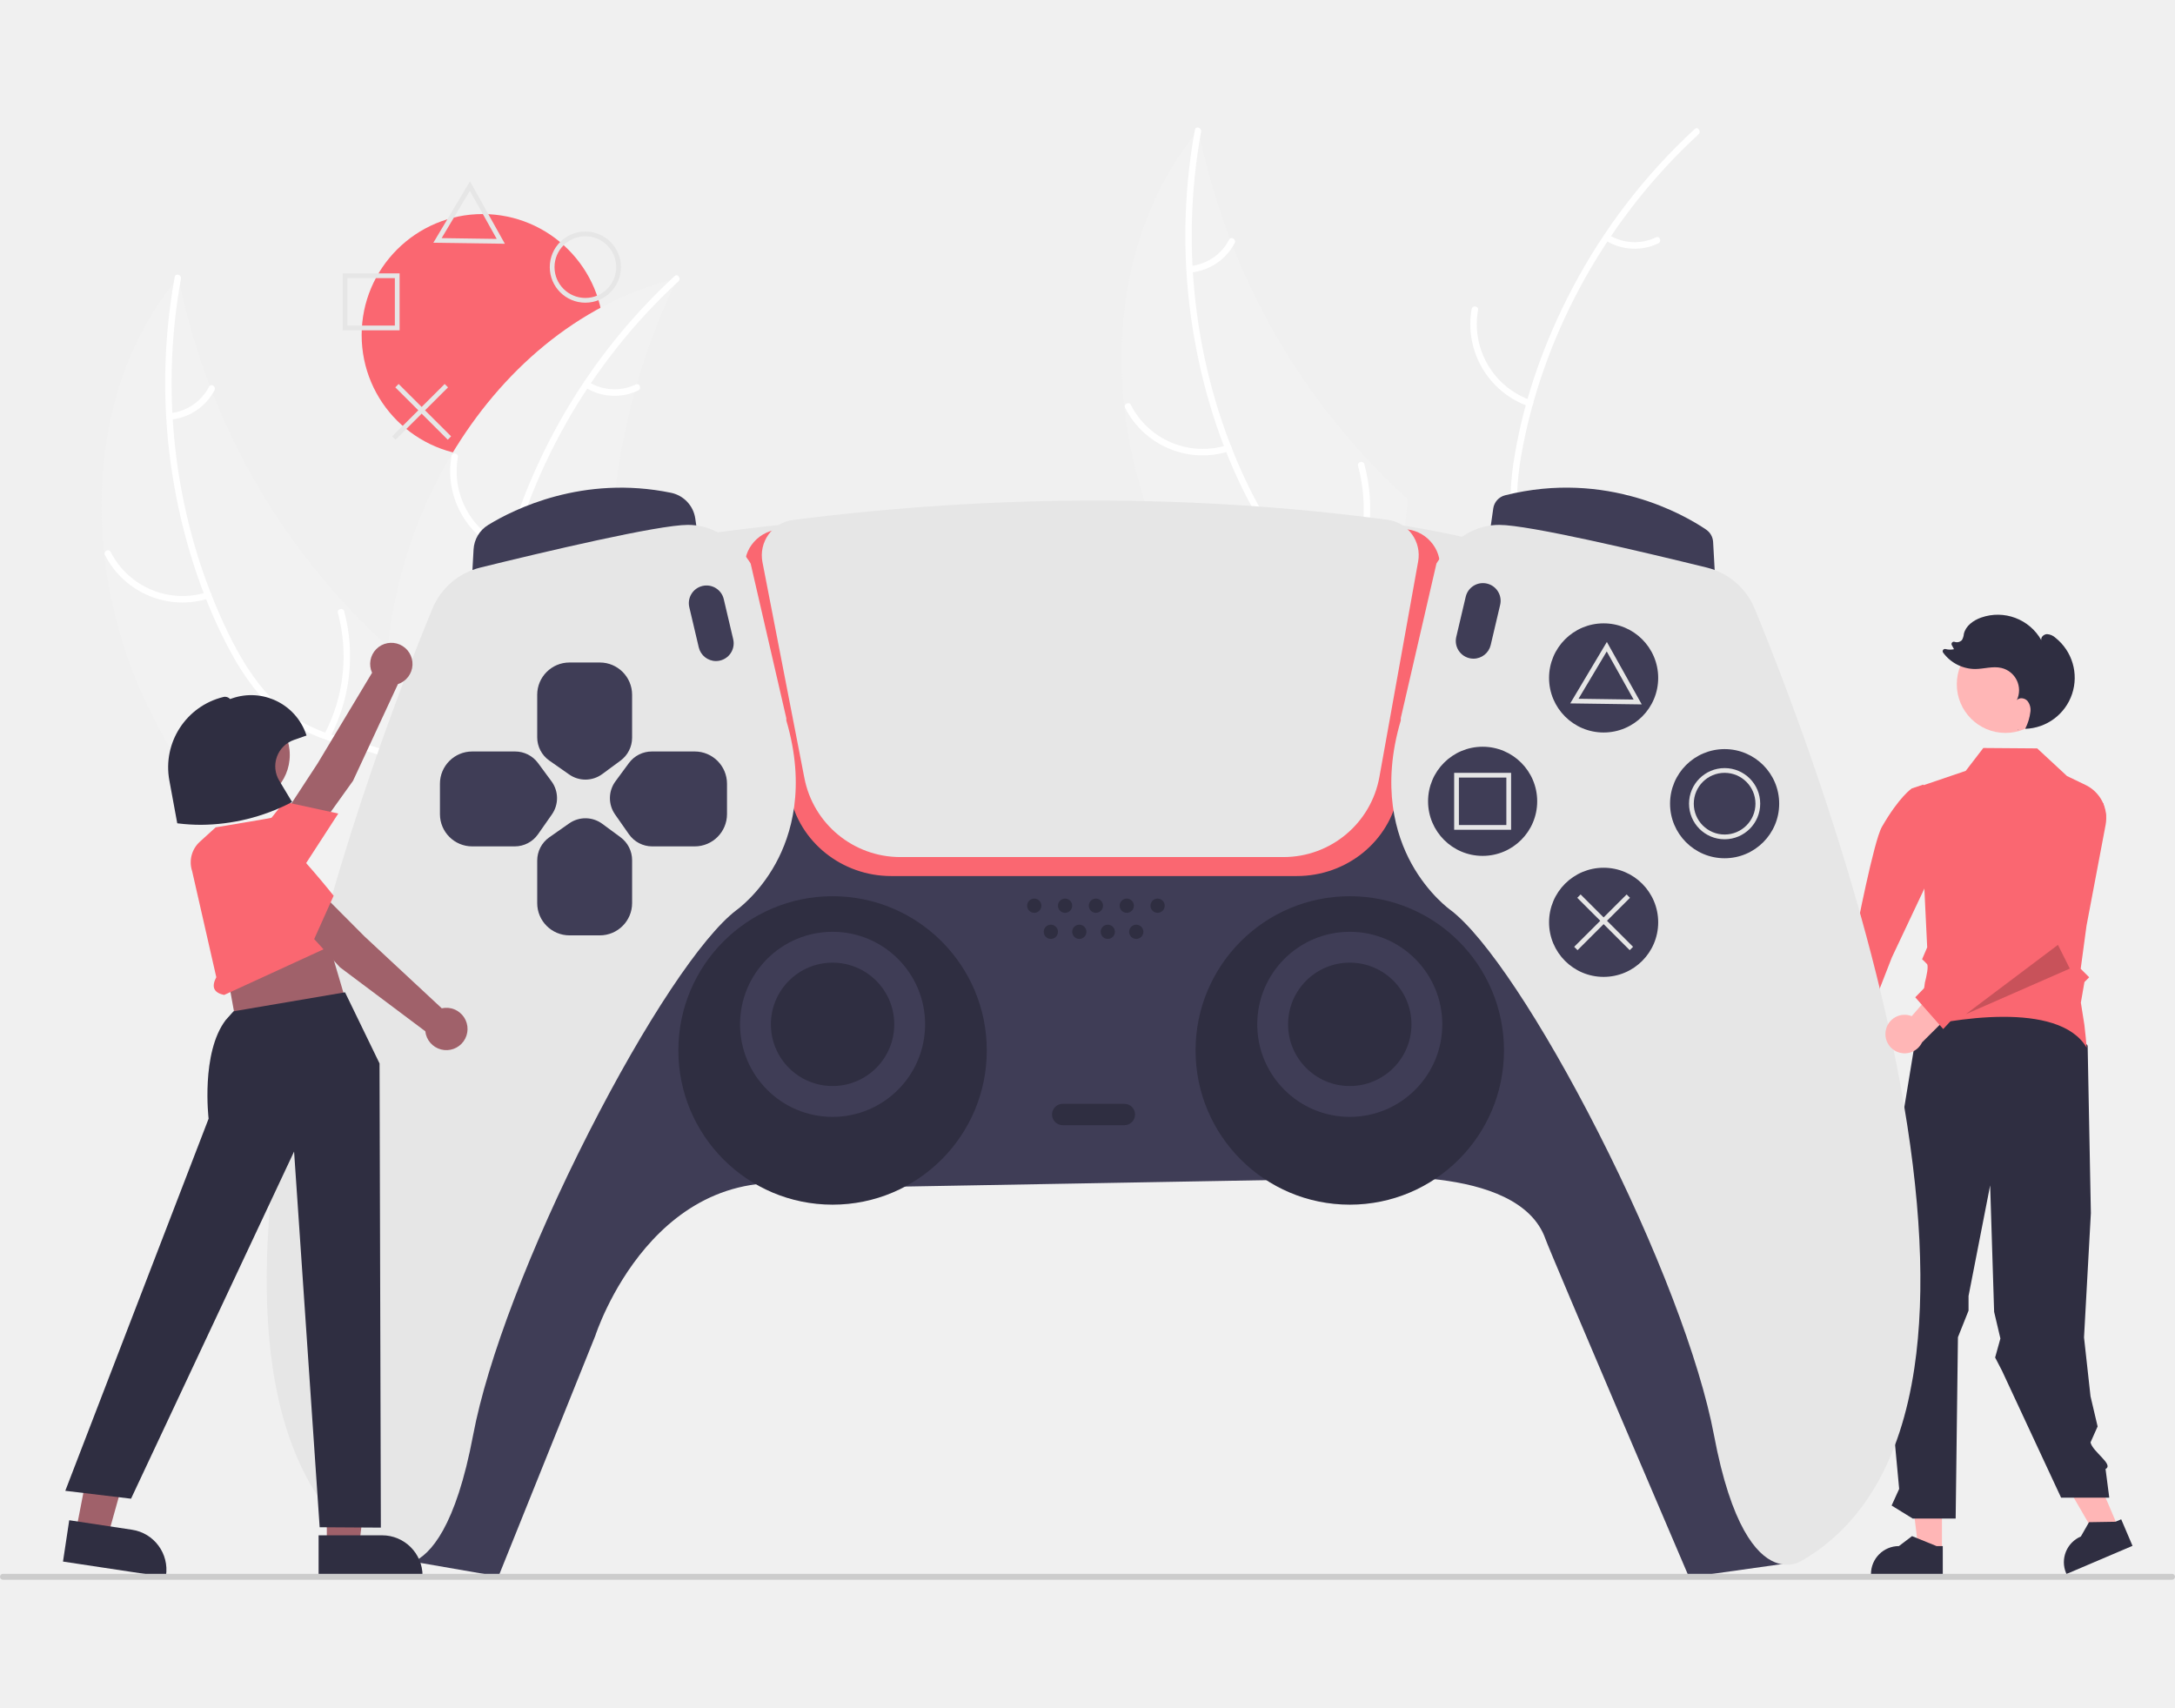
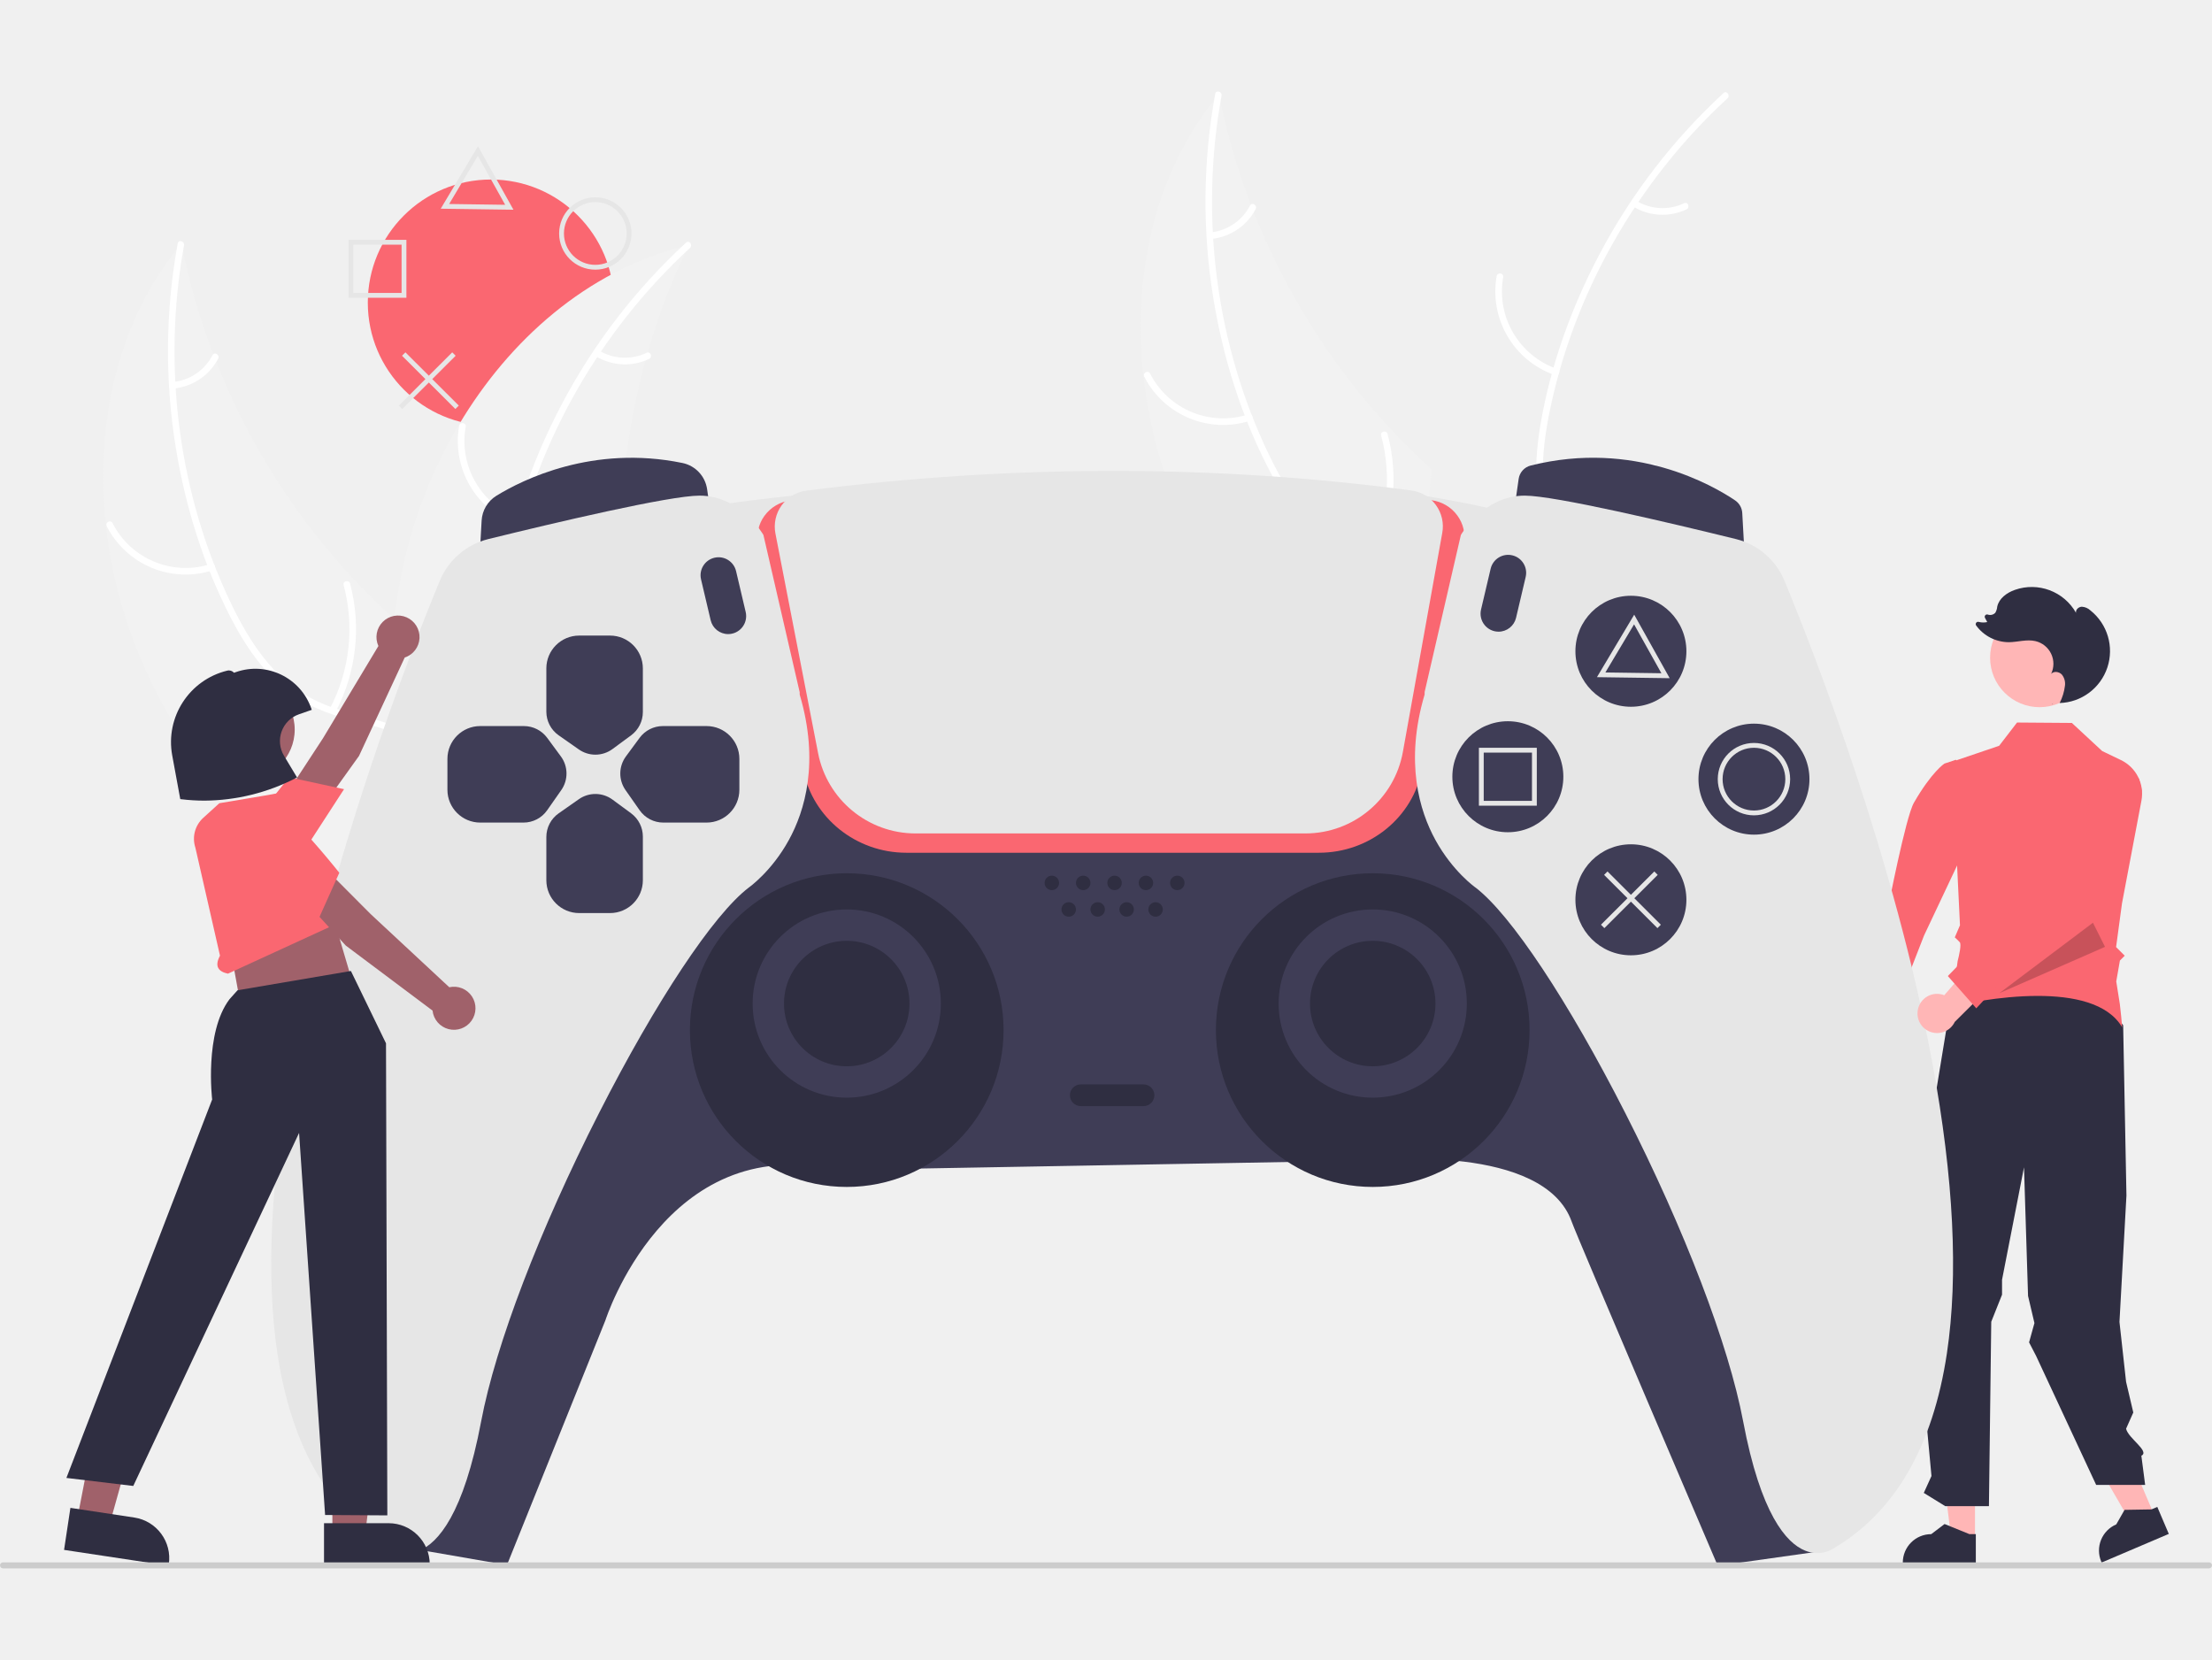
- <svg xmlns="http://www.w3.org/2000/svg" data-name="Layer 1" width="700.775" height="550" viewBox="0 0 916.775 612.055">
+ <svg xmlns="http://www.w3.org/2000/svg" data-name="Layer 1" width="400.775" height="300.717" viewBox="0 0 916.775 612.055">
  <polygon points="893.363 591.2 884.309 595.057 865.118 561.972 878.481 556.278 893.363 591.2" fill="#ffb6b6" />
  <polygon points="818.545 599.767 808.704 599.766 804.022 561.806 818.547 561.806 818.545 599.767" fill="#ffb6b6" />
  <path d="M960.504,754.006,930.24,754.005v-.383a11.78,11.78,0,0,1,11.78-11.779h.001l5.528-4.194,10.314,4.195,2.642 0Z" transform="translate(-141.6125 -143.9725)" fill="#2f2e41" />
  <path d="M1040.481,741.744l-27.841,11.865-.15-.352a11.78,11.78,0,0,1,6.218-15.455l.001-0,3.441-6.026,11.133-.185,2.43-1.036Z" transform="translate(-141.6125 -143.9725)" fill="#2f2e41" />
  <path d="M950.504,519.075l-14.957,91.075,4.071,13.572-5.341,9.612,7.844,84.415-3.184,7.01,8.896,5.487h18.102l.961-76.421,4.472-11.22V636.42l9.103-46.6,1.676,53.304,2.648,11.238-2.224,8.001,2.906,5.606,24.906,53.48h20.299l-1.57-12.094h0c3.637-1.841-5.46-7.223-6.334-11.204l2.989-6.725-2.989-12.703-2.741-24.822,2.89-52.395-1.36-70.556c-6.815-9.137-14.376-16.184-23.746-18.158Z" transform="translate(-141.6125 -143.9725)" fill="#2f2e41" />
  <circle id="e3f68381-4551-4dde-a951-c654c55667ae" data-name="ab6171fa-7d69-4734-b81c-8dff60f9761b" cx="845.316" cy="234.649" r="20.513" fill="#ffb6b6" />
  <path d="M902.352,540.594a8.072,8.072,0,0,1,7.543-9.814l8.263-27.471,9.553,11.444-9.312,24.332a8.116,8.116,0,0,1-16.048,1.509Z" transform="translate(-141.6125 -143.9725)" fill="#ffb6b6" />
  <path id="eb9b57ee-86ab-410d-b03f-f9f5ae1c3330-97" data-name="f348f81f-b961-4ae4-bc6b-758f6acfb12a" d="M955.956,427.68l-3.703-6.766-4.772,1.593s-5.268,3.399-12.645,16.233c-3.412,5.936-10.787,43.997-10.787,43.997L906.81,528.384l17.575,2.971,14.664-37.618,17-36Z" transform="translate(-141.6125 -143.9725)" fill="#fa6771" />
  <path d="M986.168,518.788c14.443,0,29.016,2.844,34.984,13.01-.156-2.21-.547-6.043-.953-9.56l-1.493-9.449,1.513-8.664,2-2-3.582-3.582,2.443-18.084,8.065-42.603A15.471,15.471,0,0,0,1020.62,421.034l-7.749-3.726-12.561-11.651-22.722-.17-7.413,9.637-19.514,6.628,3.275,67.761-2.147,5.01c.481.442,1.497,1.386,2.046,1.995.778.86-.213,5.291-.873,7.854l-.907,6.831,2.855,2.04-3.711,4.384-.742,5.565C954.144,522.32,970.076,518.788,986.168,518.788Z" transform="translate(-141.6125 -143.9725)" fill="#fa6771" />
  <path d="M992.176,398.13q.131-.289.262-.581c-.034.001-.067.006-.1.007Z" transform="translate(-141.6125 -143.9725)" fill="#2f2e41" />
  <path d="M1008.012,359.041a5.71,5.71,0,0,0-3.577-1.546c-1.326.043-2.672,1.241-2.397,2.539A21.08,21.08,0,0,0,976.67,350.521c-3.297,1.163-6.53,3.49-7.287,6.903a6.217,6.217,0,0,1-.783,2.548,2.909,2.909,0,0,1-3.096.784l-.033-.01a.969.969,0,0,0-1.171,1.368l.933,1.74a7.475,7.475,0,0,1-3.561-.076.968.968,0,0,0-1.028,1.507,16.879,16.879,0,0,0,13.459,6.918c3.727-.023,7.493-1.307,11.12-.45a9.659,9.659,0,0,1,6.497,13.56c1.114-1.219,3.268-.93,4.408.265a6.046,6.046,0,0,1,1.32,4.626,21.465,21.465,0,0,1-2.204,7.205,21.54,21.54,0,0,0,12.768-38.37Z" transform="translate(-141.6125 -143.9725)" fill="#2f2e41" />
  <circle cx="203.437" cy="87.481" r="51" fill="#fa6771" />
  <path d="M201.709,383.163c-25.59-56.603-24.647-128.351,15.068-176.115A286.207,286.207,0,0,0,319.216,374.734c20.447,16.145,44.87,31.973,50.455,57.42,3.476,15.834-1.451,32.581-9.968,46.373-8.518,13.793-20.39,25.139-32.127,36.32l-1.317,3.826C275.186,483.313,227.299,439.767,201.709,383.163Z" transform="translate(-141.6125 -143.9725)" fill="#f2f2f2" />
  <path d="M217.882,207.738c-9.14,50.048-2.35,103.341,19.866,149.194,4.803,9.913,10.538,19.552,18.216,27.525,7.682,7.977,16.866,12.998,27.432,16.083,9.659,2.82,19.866,4.586,28.672,9.706,9.281,5.396,15.041,14.45,17.285,24.832,2.745,12.703.763,25.636-1.616,38.215-2.641,13.967-5.605,28.432-1.778,42.473.464,1.701-2.203,2.321-2.666.623-6.658-24.428,6.287-48.521,4.478-73.08-.844-11.46-5.147-22.735-14.974-29.375-8.593-5.806-19.116-7.637-28.921-10.408-10.295-2.91-19.541-7.354-27.409-14.726-8.048-7.541-14.172-16.976-19.207-26.723-11.356-21.982-18.842-46.201-22.802-70.586a248.968,248.968,0,0,1,.809-84.56c.316-1.729,2.93-.909,2.616.808Z" transform="translate(-141.6125 -143.9725)" fill="#fff" />
  <path d="M229.741,342.409A36.702,36.702,0,0,1,185.858,324.161c-.796-1.571,1.608-2.882,2.405-1.309a33.986,33.986,0,0,0,40.855,16.891c1.675-.546,2.288,2.124.623,2.666Z" transform="translate(-141.6125 -143.9725)" fill="#fff" />
  <path d="M278.311,399.756a70.741,70.741,0,0,0,5.722-51.235c-.458-1.703,2.209-2.323,2.666-.623a73.581,73.581,0,0,1-6.063,53.303c-.826,1.56-3.147.106-2.325-1.445Z" transform="translate(-141.6125 -143.9725)" fill="#fff" />
  <path d="M213.423,264.354a20.775,20.775,0,0,0,16.281-11.115c.806-1.57,3.126-.114,2.325,1.445a23.28,23.28,0,0,1-17.984,12.336,1.415,1.415,0,0,1-1.644-1.022,1.376,1.376,0,0,1,1.022-1.644Z" transform="translate(-141.6125 -143.9725)" fill="#fff" />
  <path d="M427.099,207.602c-.475.994-.951,1.989-1.415,3.003a273.598,273.598,0,0,0-15.618,41.543c-.332,1.097-.653,2.213-.953,3.317a288.435,288.435,0,0,0-8.762,105.831,280.106,280.106,0,0,0,7.598,41.875c4.961,18.983,11.849,39.171,10.295,58.126a48.054,48.054,0,0,1-.786,5.895l-86.43,52.791c-.257.021-.502.063-.76.085l-3.354,2.266c-.235-.696-.463-1.423-.698-2.119-.138-.403-.256-.818-.394-1.221-.086-.273-.171-.546-.264-.787-.029-.091-.057-.182-.074-.253-.093-.241-.154-.475-.235-.696q-1.933-6.089-3.786-12.227c-.012-.02-.012-.02-.005-.051-9.337-31.202-16.151-63.457-17.852-95.721-.051-.971-.115-1.961-.126-2.955a267.285,267.285,0,0,1,1.507-43.592,236.291,236.291,0,0,1,4.046-23.564,196.492,196.492,0,0,1,22.763-57.063c21.002-35.301,53.061-63.492,92.296-73.73C425.098,208.094,426.084,207.844,427.099,207.602Z" transform="translate(-141.6125 -143.9725)" fill="#f2f2f2" />
  <path d="M427.575,208.818c-37.43,34.458-64.095,81.097-73.964,131.084-2.134,10.807-3.358,21.956-2.027,32.945,1.331,10.994,5.641,20.533,12.22,29.357,6.014,8.067,13.101,15.623,17.049,25.012,4.162,9.896,3.31,20.593-1.149,30.234-5.456,11.796-14.826,20.928-24.298,29.54-10.518,9.562-21.594,19.327-26.992,32.842-.654,1.637-3.157.527-2.504-1.108,9.391-23.513,34.233-34.956,47.575-55.655,6.226-9.659,9.578-21.252,5.73-32.469-3.365-9.809-10.666-17.607-16.826-25.723-6.468-8.522-11.175-17.637-13.018-28.26-1.885-10.867-1.095-22.087.753-32.901,4.168-24.389,12.772-48.233,24.291-70.088a248.968,248.968,0,0,1,51.557-67.03c1.293-1.19,2.887,1.038,1.602,2.22Z" transform="translate(-141.6125 -143.9725)" fill="#fff" />
  <path d="M355.962,323.484A36.702,36.702,0,0,1,331.911,282.494c.31-1.734,3.019-1.333,2.709.403a33.986,33.986,0,0,0,22.451,38.084c1.666.573.548,3.073-1.108,2.504Z" transform="translate(-141.6125 -143.9725)" fill="#fff" />
  <path d="M360.216,398.515A70.741,70.741,0,0,0,395.632,361.052c.66-1.635,3.163-.525,2.504,1.108a73.581,73.581,0,0,1-36.933,38.909c-1.599.748-2.577-1.81-.987-2.554Z" transform="translate(-141.6125 -143.9725)" fill="#fff" />
  <path d="M389.928,251.337a20.775,20.775,0,0,0,19.691.927c1.589-.768,2.565,1.791.987,2.554a23.28,23.28,0,0,1-21.786-.977,1.415,1.415,0,0,1-.698-1.806,1.376,1.376,0,0,1,1.806-.698Z" transform="translate(-141.6125 -143.9725)" fill="#fff" />
  <path d="M631.709,321.163c-25.59-56.603-24.647-128.351,15.068-176.115A286.207,286.207,0,0,0,749.216,312.734c20.447,16.145,44.87,31.973,50.455,57.42,3.476,15.834-1.451,32.581-9.968,46.373-8.518,13.793-20.39,25.139-32.127,36.32l-1.317,3.826C705.186,421.313,657.299,377.767,631.709,321.163Z" transform="translate(-141.6125 -143.9725)" fill="#f2f2f2" />
  <path d="M647.882,145.738c-9.14,50.048-2.35,103.341,19.866,149.194,4.803,9.913,10.538,19.552,18.216,27.525,7.682,7.977,16.866,12.998,27.432,16.083,9.659,2.82,19.866,4.586,28.672,9.706,9.281,5.396,15.041,14.45,17.285,24.832,2.745,12.703.763,25.636-1.616,38.215-2.641,13.967-5.605,28.432-1.778,42.473.464,1.701-2.203,2.321-2.666.623-6.658-24.428,6.287-48.521,4.478-73.08-.844-11.46-5.147-22.735-14.974-29.375-8.593-5.806-19.116-7.637-28.921-10.408-10.295-2.91-19.541-7.354-27.409-14.726-8.048-7.541-14.172-16.976-19.207-26.723-11.356-21.982-18.842-46.201-22.802-70.586a248.968,248.968,0,0,1,.809-84.56c.316-1.729,2.93-.909,2.616.808Z" transform="translate(-141.6125 -143.9725)" fill="#fff" />
  <path d="M659.741,280.409A36.702,36.702,0,0,1,615.858,262.161c-.796-1.571,1.608-2.882,2.405-1.309a33.986,33.986,0,0,0,40.855,16.891c1.675-.546,2.288,2.124.623,2.666Z" transform="translate(-141.6125 -143.9725)" fill="#fff" />
  <path d="M708.311,337.756a70.741,70.741,0,0,0,5.722-51.235c-.458-1.703,2.209-2.323,2.666-.623a73.581,73.581,0,0,1-6.063,53.303c-.826,1.56-3.147.106-2.325-1.445Z" transform="translate(-141.6125 -143.9725)" fill="#fff" />
  <path d="M643.423,202.354a20.775,20.775,0,0,0,16.281-11.115c.806-1.57,3.126-.114,2.325,1.445a23.28,23.28,0,0,1-17.984,12.336,1.415,1.415,0,0,1-1.644-1.022,1.376,1.376,0,0,1,1.022-1.644Z" transform="translate(-141.6125 -143.9725)" fill="#fff" />
  <path d="M857.099,145.602c-.475.994-.951,1.989-1.415,3.003a273.598,273.598,0,0,0-15.618,41.543c-.332,1.097-.653,2.213-.953,3.317a288.435,288.435,0,0,0-8.762,105.831,280.106,280.106,0,0,0,7.598,41.875c4.961,18.983,11.849,39.171,10.295,58.126a48.054,48.054,0,0,1-.786,5.895l-86.43,52.791c-.257.021-.502.063-.76.085l-3.354,2.266c-.235-.696-.463-1.423-.698-2.119-.138-.403-.256-.818-.394-1.221-.086-.273-.171-.546-.264-.787-.029-.091-.057-.182-.074-.253-.093-.241-.154-.475-.235-.696q-1.933-6.089-3.786-12.227c-.012-.02-.012-.02-.005-.051-9.337-31.202-16.151-63.457-17.852-95.721-.051-.971-.115-1.961-.126-2.955a267.285,267.285,0,0,1,1.507-43.592,236.291,236.291,0,0,1,4.046-23.564,196.492,196.492,0,0,1,22.763-57.063c21.002-35.301,53.061-63.492,92.296-73.73C855.098,146.094,856.083,145.844,857.099,145.602Z" transform="translate(-141.6125 -143.9725)" fill="#f0f0f0" />
  <path d="M857.575,146.818c-37.43,34.458-64.095,81.097-73.964,131.084-2.134,10.807-3.358,21.956-2.027,32.945,1.331,10.994,5.641,20.533,12.22,29.357,6.014,8.067,13.101,15.623,17.049,25.012,4.162,9.896,3.31,20.593-1.149,30.234-5.456,11.796-14.826,20.928-24.298,29.54-10.518,9.562-21.594,19.327-26.992,32.842-.654,1.637-3.157.527-2.504-1.108,9.391-23.513,34.233-34.956,47.575-55.655,6.226-9.659,9.578-21.252,5.73-32.469-3.365-9.809-10.666-17.607-16.826-25.723-6.468-8.522-11.175-17.637-13.018-28.26-1.885-10.867-1.095-22.087.753-32.901,4.168-24.389,12.772-48.233,24.291-70.088a248.968,248.968,0,0,1,51.557-67.03c1.293-1.19,2.887,1.038,1.602,2.22Z" transform="translate(-141.6125 -143.9725)" fill="#fff" />
  <path d="M785.962,261.484A36.702,36.702,0,0,1,761.911,220.494c.31-1.734,3.019-1.333,2.709.403a33.986,33.986,0,0,0,22.451,38.084c1.666.573.548,3.073-1.108,2.504Z" transform="translate(-141.6125 -143.9725)" fill="#fff" />
  <path d="M790.216,336.515A70.741,70.741,0,0,0,825.632,299.052c.66-1.635,3.163-.525,2.504,1.108a73.581,73.581,0,0,1-36.933,38.909c-1.599.748-2.577-1.81-.987-2.554Z" transform="translate(-141.6125 -143.9725)" fill="#fff" />
  <path d="M819.928,189.337a20.775,20.775,0,0,0,19.691.927c1.589-.768,2.565,1.791.987,2.554a23.28,23.28,0,0,1-21.786-.977,1.415,1.415,0,0,1-.698-1.806,1.376,1.376,0,0,1,1.806-.698Z" transform="translate(-141.6125 -143.9725)" fill="#fff" />
  <path d="M305.549,740.954l9.447,7.316,36.729,6.373L392.549,653.162s25-78.209,95-62.209l225-4s69.083-7.08,80.5,25.5c2.162,6.171,60.5,142.5,60.5,142.5l40.902-5.773-4.902-116.227-97.146-225.5-168.854-10.543-174,12.043Z" transform="translate(-141.6125 -143.9725)" fill="#3f3d56" />
  <circle cx="350.937" cy="388.981" r="65" fill="#2f2e41" />
  <circle cx="568.937" cy="388.981" r="65" fill="#2f2e41" />
  <path d="M416.549,319.954l26.763-5.248s201.504-28.752,328.87,5.248l-9.634,27-337-2Z" transform="translate(-141.6125 -143.9725)" fill="#e6e6e6" />
  <path d="M688.238,459.454H517.229c-20.764,0-38.709-14.377-42.67-34.187l-18.715-93.604a14.991,14.991,0,0,1,2.59-11.824,15.938,15.938,0,0,1,10.949-6.432c90.192-11.195,179.502-11.214,265.45-.058a15.699,15.699,0,0,1,10.79,6.352,15.013,15.013,0,0,1,2.671,11.672l-17.276,93.317C727.29,444.833,709.298,459.454,688.238,459.454Z" transform="translate(-141.6125 -143.9725)" fill="#fa6771" />
  <path d="M340.479,335.193l.745-13.395a12.935,12.935,0,0,1,6.149-10.306c10.797-6.624,39.923-21.208,77.092-13.563a12.977,12.977,0,0,1,10.212,10.846l.995,6.97Z" transform="translate(-141.6125 -143.9725)" fill="#3f3d56" />
  <path d="M864.62,335.193l-95.193-19.448,1.599-11.197A6.692,6.692,0,0,1,776.036,298.978c42.865-10.757,75.676,8.346,84.711,14.458a6.761,6.761,0,0,1,2.952,5.197Z" transform="translate(-141.6125 -143.9725)" fill="#3f3d56" />
  <path d="M310.254,749.689a11.995,11.995,0,0,1-6.492-1.826c-25.489-14.884-41.379-42.159-47.194-81.046-4.803-32.121-2.797-72.438,5.961-119.833C278.058,462.957,310.605,378.968,323.877,346.758a29.376,29.376,0,0,1,20.071-17.284c27.362-6.73,75.127-18.02,87.601-18.02,17.095,0,26.344,16.092,26.436,16.255l.051.133,15.013,65.101v.939c8.282,28.022,2.128,48.265-4.497,60.313-7.191,13.077-16.496,19.606-16.588,19.67-14.611,11.123-38.415,46.956-62.105,93.503-24.619,48.372-42.869,96.102-48.818,127.679-7.282,38.649-17.956,50.481-25.628,53.601A13.602,13.602,0,0,1,310.254,749.689Z" transform="translate(-141.6125 -143.9725)" fill="#e6e6e6" />
  <path d="M682.601,451.454H521.021a41.168,41.168,0,0,1-40.345-33.262l-17.683-91.036a15.02,15.02,0,0,1,12.814-17.769c85.224-10.888,169.614-10.907,250.825-.057a15.006,15.006,0,0,1,12.741,17.543L723.051,417.63A41.065,41.065,0,0,1,682.601,451.454Z" transform="translate(-141.6125 -143.9725)" fill="#e6e6e6" />
  <path d="M894.848,749.69a13.609,13.609,0,0,1-5.162-1.043c-7.672-3.119-18.347-14.951-25.628-53.601-5.949-31.577-24.199-79.307-48.818-127.679-23.69-46.547-47.495-82.38-62.124-93.516-.075-.051-9.379-6.58-16.57-19.657-6.625-12.048-12.779-32.291-4.497-60.313l.013-1.052L747.078,327.771l.035-.062c.092-.163,9.341-16.255,26.436-16.255,12.474,0,60.239,11.29,87.601,18.02a29.38,29.38,0,0,1,20.071,17.284h0c13.272,32.21,45.819,116.199,61.348,200.226,8.759,47.395,10.765,87.712,5.961,119.833-5.815,38.887-21.706,66.162-47.229,81.068A11.948,11.948,0,0,1,894.848,749.69Z" transform="translate(-141.6125 -143.9725)" fill="#e6e6e6" />
  <circle cx="350.937" cy="377.981" r="39" fill="#3f3d56" />
  <circle cx="350.937" cy="377.981" r="26" fill="#2f2e41" />
  <circle cx="568.937" cy="377.981" r="39" fill="#3f3d56" />
  <circle cx="568.937" cy="377.981" r="26" fill="#2f2e41" />
  <circle cx="435.937" cy="327.981" r="3" fill="#2f2e41" />
  <circle cx="448.937" cy="327.981" r="3" fill="#2f2e41" />
  <circle cx="442.937" cy="338.981" r="3" fill="#2f2e41" />
  <circle cx="454.937" cy="338.981" r="3" fill="#2f2e41" />
  <circle cx="466.937" cy="338.981" r="3" fill="#2f2e41" />
  <circle cx="478.937" cy="338.981" r="3" fill="#2f2e41" />
  <circle cx="461.937" cy="327.981" r="3" fill="#2f2e41" />
  <circle cx="474.937" cy="327.981" r="3" fill="#2f2e41" />
  <circle cx="487.937" cy="327.981" r="3" fill="#2f2e41" />
  <path d="M615.549,564.454h-26a4.5,4.5,0,1,1,0-9h26a4.5,4.5,0,0,1,0,9Z" transform="translate(-141.6125 -143.9725)" fill="#2f2e41" />
  <path d="M443.393,368.84a7.464,7.464,0,0,1-7.244-5.75l-3.987-16.928a7.457,7.457,0,0,1,14.517-3.419l3.987,16.928a7.467,7.467,0,0,1-7.272,9.169Z" transform="translate(-141.6125 -143.9725)" fill="#3f3d56" />
  <path d="M762.705,367.84a7.467,7.467,0,0,1-7.272-9.169l3.987-16.928a7.457,7.457,0,0,1,14.517,3.419l-3.987,16.928a7.464,7.464,0,0,1-7.244,5.75Z" transform="translate(-141.6125 -143.9725)" fill="#3f3d56" />
  <path d="M388.378,418.807a11.942,11.942,0,0,1-6.858-2.164l-8.37-5.859a11.968,11.968,0,0,1-5.101-9.797V383.044a13.606,13.606,0,0,1,13.59-13.59h12.819a13.606,13.606,0,0,1,13.59,13.59v18.12a12.002,12.002,0,0,1-4.865,9.627l-7.712,5.683A11.942,11.942,0,0,1,388.378,418.807Z" transform="translate(-141.6125 -143.9725)" fill="#3f3d56" />
  <path d="M394.459,484.454H381.64a13.606,13.606,0,0,1-13.59-13.59V452.92a11.968,11.968,0,0,1,5.101-9.797l8.37-5.859a11.95,11.95,0,0,1,13.952.17l7.712,5.683a12.002,12.002,0,0,1,4.865,9.627V470.863A13.606,13.606,0,0,1,394.459,484.454Z" transform="translate(-141.6125 -143.9725)" fill="#3f3d56" />
  <path d="M434.459,446.954H416.516a11.968,11.968,0,0,1-9.797-5.101l-5.859-8.37a11.949,11.949,0,0,1,.17-13.952l5.683-7.712a12.002,12.002,0,0,1,9.627-4.865h18.12a13.606,13.606,0,0,1,13.59,13.59V433.363A13.606,13.606,0,0,1,434.459,446.954Z" transform="translate(-141.6125 -143.9725)" fill="#3f3d56" />
  <path d="M358.583,446.954H340.64a13.606,13.606,0,0,1-13.59-13.59V420.544a13.606,13.606,0,0,1,13.59-13.59h18.12a12.002,12.002,0,0,1,9.627,4.865l5.683,7.712a11.949,11.949,0,0,1,.17,13.952l-5.859,8.37A11.968,11.968,0,0,1,358.583,446.954Z" transform="translate(-141.6125 -143.9725)" fill="#3f3d56" />
  <circle cx="675.937" cy="231.981" r="23" fill="#3f3d56" />
  <circle cx="726.937" cy="284.981" r="23" fill="#3f3d56" />
  <circle cx="675.937" cy="334.981" r="23" fill="#3f3d56" />
  <circle cx="624.937" cy="283.981" r="23" fill="#3f3d56" />
  <path d="M868.549,443.954a15,15,0,1,1,15-15A15.017,15.017,0,0,1,868.549,443.954Zm0-28a13,13,0,1,0,13,13A13.014,13.014,0,0,0,868.549,415.954Z" transform="translate(-141.6125 -143.9725)" fill="#e6e6e6" />
  <path d="M833.621,387.113l-30.145-.426,15.442-25.893Zm-26.652-2.377,23.217.329-11.324-20.27Z" transform="translate(-141.6125 -143.9725)" fill="#e6e6e6" />
  <path d="M778.549,439.954h-24v-24h24Zm-22-2h20v-20h-20Z" transform="translate(-141.6125 -143.9725)" fill="#e6e6e6" />
  <polygon points="688.348 345.307 677.353 334.333 687.049 324.655 685.635 323.239 675.937 332.919 666.238 323.239 664.825 324.655 674.521 334.333 663.526 345.307 664.939 346.723 675.937 335.746 686.935 346.723 688.348 345.307" fill="#e6e6e6" />
  <path d="M388.344,217.812a15,15,0,1,1,15-15A15.017,15.017,0,0,1,388.344,217.812Zm0-28a13,13,0,1,0,13,13A13.014,13.014,0,0,0,388.344,189.812Z" transform="translate(-141.6125 -143.9725)" fill="#e6e6e6" />
  <path d="M354.417,192.972l-30.145-.426,15.442-25.893Zm-26.652-2.377,23.217.329-11.324-20.27Z" transform="translate(-141.6125 -143.9725)" fill="#e6e6e6" />
  <path d="M310.049,229.454h-24v-24h24Zm-22-2h20v-20h-20Z" transform="translate(-141.6125 -143.9725)" fill="#e6e6e6" />
  <polygon points="190.143 130.165 179.148 119.191 188.844 109.514 187.431 108.098 177.732 117.778 168.033 108.098 166.62 109.514 176.316 119.191 165.321 130.165 166.734 131.581 177.732 120.604 188.73 131.581 190.143 130.165" fill="#e6e6e6" />
  <polygon points="867.437 344.481 828.622 373.694 872.437 354.481 867.437 344.481" opacity="0.2" />
  <polygon points="149.437 380.481 100.437 382.481 94.437 349.481 136.437 336.481 149.437 380.481" fill="#a0616a" />
  <path d="M273.034,443.577l-10.929-11.128,13.401-20.49,22.936-38.179a8.926,8.926,0,1,1,10.904,4.78l-18.932,40.759Z" transform="translate(-141.6125 -143.9725)" fill="#a0616a" />
  <path d="M260.927,468.982a12.317,12.317,0,0,1-12.152,5.502,11.515,11.515,0,0,1-9.675-8.11,10.979,10.979,0,0,1,1.21-9.166c7.311-12.325,20.796-28.602,20.931-28.765l.215-.259,22.743,4.927Z" transform="translate(-141.6125 -143.9725)" fill="#fa6771" />
  <polygon points="137.758 597.772 151.347 597.771 157.811 545.356 137.755 545.357 137.758 597.772" fill="#a0616a" />
  <path d="M275.904,737.308l26.762-.001h.001a17.056,17.056,0,0,1,17.055,17.055v.554l-43.817.002Z" transform="translate(-141.6125 -143.9725)" fill="#2f2e41" />
  <polygon points="31.948 591.89 45.384 593.92 59.612 543.061 41.998 540.063 31.948 591.89" fill="#a0616a" />
  <path d="M170.796,730.957l26.461,4.0.001 0a17.056,17.056,0,0,1,14.314,19.412l-.083.548-43.325-6.549Z" transform="translate(-141.6125 -143.9725)" fill="#2f2e41" />
  <path d="M240.049,516.454l47-8L301.592,538.43l.554,195.637-25.795-.161-10.783-158.344L196.845,721.874l-27.711-3.325L229.544,561.707s-3.325-27.711,7.205-41.566Z" transform="translate(-141.6125 -143.9725)" fill="#2f2e41" />
  <path d="M222.601,457.395a11.744,11.744,0,0,1,3.239-12.395l6.68-6.071,18.831-3.173,11.774-2.14,18.925,54.838-45.963,21.117c-4.034-.871-5.645-3.077-3.298-7.465Z" transform="translate(-141.6125 -143.9725)" fill="#fa6771" />
  <path d="M264.784,475.898l13.148-8.391,17.275,17.349L327.816,515.194a8.926,8.926,0,1,1-6.933,9.679l-35.962-26.953Z" transform="translate(-141.6125 -143.9725)" fill="#a0616a" />
  <path d="M242.432,458.797a12.315,12.315,0,0,1-2.869-13.026,11.521,11.521,0,0,1,9.936-7.788,10.979,10.979,0,0,1,8.718,3.08c10.546,9.702,23.682,26.263,23.813,26.428l.209.264-9.525,21.232Z" transform="translate(-141.6125 -143.9725)" fill="#fa6771" />
  <circle cx="101.474" cy="264.44" r="20.671" fill="#a0616a" />
  <path d="M226.351,437.861a79.196,79.196,0,0,1-9.59-.585l-.436-.053L212.995,419.147a30.496,30.496,0,0,1,22.79-35.161,2.834,2.834,0,0,1,2.822.874l.794-.277a24.518,24.518,0,0,1,31.224,15.079l.197.565-5.299,1.848a11.766,11.766,0,0,0-6.212,17.168l5.418,9.02-.577.289A83.749,83.749,0,0,1,226.351,437.861Z" transform="translate(-141.6125 -143.9725)" fill="#2f2e41" />
  <path d="M936.509,524.362a8.072,8.072,0,0,1,10.904-5.858l18.8-21.667,4.021,14.354-18.469,18.375a8.116,8.116,0,0,1-15.256-5.204Z" transform="translate(-141.6125 -143.9725)" fill="#ffb6b6" />
  <path id="fb39b7b9-f69c-40b6-9f40-8573a72b247d-98" data-name="f348f81f-b961-4ae4-bc6b-758f6acfb12a" d="M1020.4,429.103l7.702-.416,1.16,4.896s-.114,6.269-7.137,19.299-61.434,71.045-61.434,71.045l-11.784-13.373,29.126-30L995.672,449.109Z" transform="translate(-141.6125 -143.9725)" fill="#fa6771" />
  <path id="b116d6b4-a736-490c-92f3-c8fac06531ff-99" data-name="Path 2960" d="M142.86,756.028h914.281a1.247,1.247,0,0,0,0-2.494h-914.281a1.247,1.247,0,1,0,0,2.494Z" transform="translate(-141.6125 -143.9725)" fill="#ccc" />
</svg>
